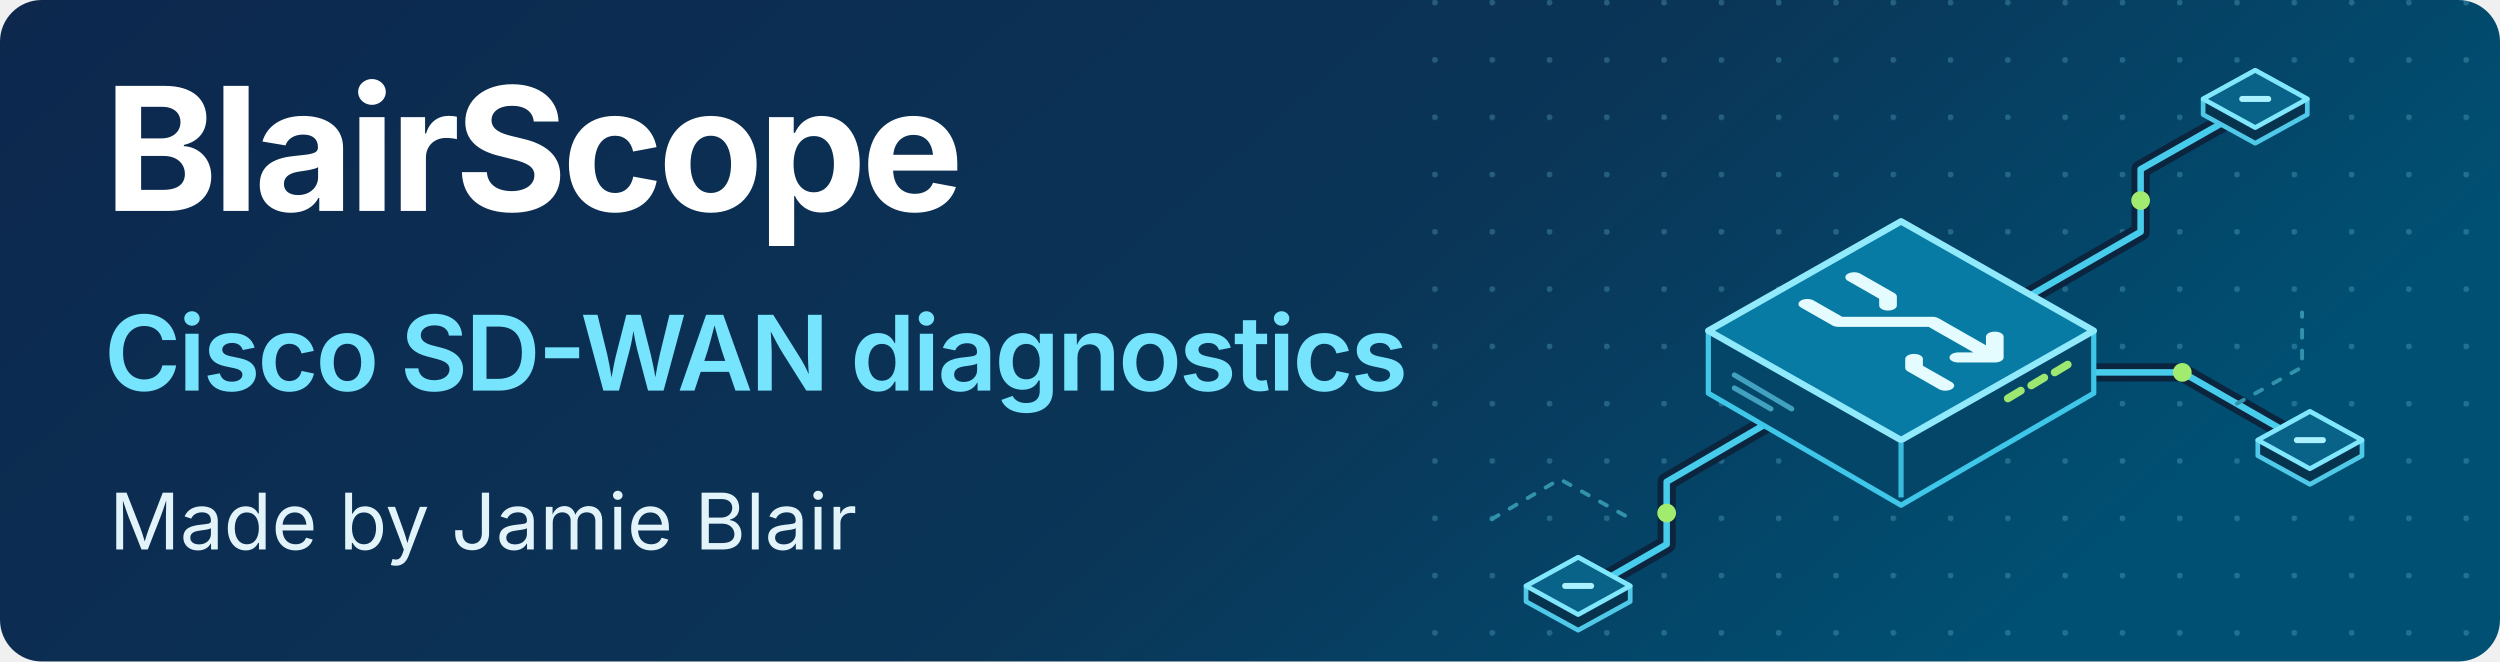
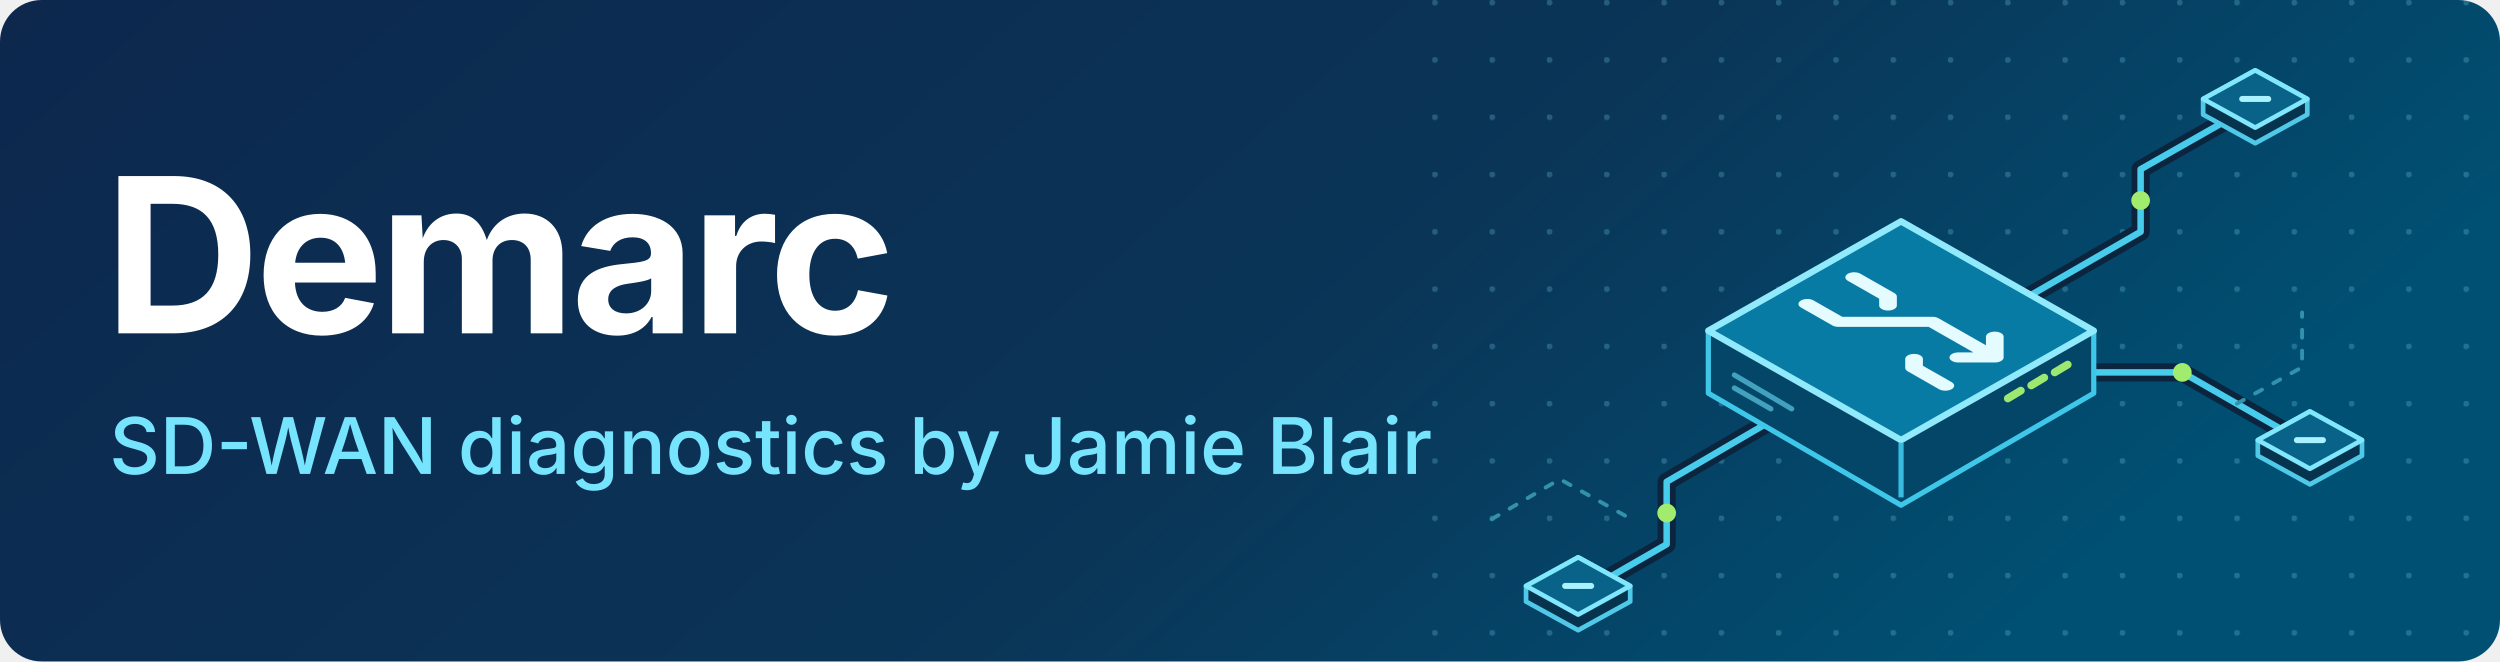
<svg xmlns="http://www.w3.org/2000/svg" viewBox="0 0 960 254" width="960" height="254" role="img" aria-labelledby="title desc">
  <defs>
    <linearGradient id="panel" x2="1" y2=".3" gradientUnits="objectBoundingBox">
      <stop stop-color="#0d274d" />
      <stop offset=".63" stop-color="#0a3557" />
      <stop offset="1" stop-color="#005073" />
    </linearGradient>
    <pattern id="grid" width="22" height="22" patternUnits="userSpaceOnUse">
      <circle cx="1" cy="1" r="1.15" fill="#8de6fc" opacity=".22" />
    </pattern>
    <g id="site">
      <path d="m-20 -1 20 -11 20 11v6L0 16-20 5Z" fill="#06344f" stroke="#50c9e9" stroke-width="1.8" stroke-linejoin="round" />
      <path d="m-20 -1 20 11L20-1 0-12Z" fill="#096388" stroke="#81e7fc" stroke-width="1.8" stroke-linejoin="round" />
      <path d="M-5-1h10" stroke="#aaf2ff" stroke-width="2.3" stroke-linecap="round" />
    </g>
  </defs>
  <rect width="960" height="254" rx="16" fill="url(#panel)" />
  <path d="M546 0h398a16 16 0 0 1 16 16v222a16 16 0 0 1-16 16H546Z" fill="url(#grid)" />
  <g font-family="Inter, 'Segoe UI', Arial, sans-serif">
-     <text x="40" y="81" fill="#fff" font-size="66" font-weight="650" letter-spacing="-2">BlairScope</text>
-     <text x="40" y="150" fill="#75e4fc" font-size="40" font-weight="600" letter-spacing="-1">Cisco SD-WAN diagnostics</text>
-     <text x="42" y="211" fill="#e2f4fa" font-size="30">Made by Jamie Blair</text>
+     <text x="40" y="128" fill="#fff" font-size="83" font-weight="650" letter-spacing="-2">Demarc</text>
+     <text x="42" y="182" fill="#75e4fc" font-size="30" font-weight="500">SD-WAN diagnostics by Jamie Blair</text>
  </g>
  <g fill="none" stroke-linejoin="round" stroke-linecap="round">
    <g stroke="#0b253f" stroke-width="7">
      <path d="m770 119 52-30V65l44-25M778 143h60l47 27M700 150l-60 35v24l-33 19" />
    </g>
    <g stroke="#47ccec" stroke-width="2.5">
      <path d="m770 119 52-30V65l44-25M778 143h60l47 27M700 150l-60 35v24l-33 19" />
    </g>
    <path d="m624 198-25-14-29 17m289-46 25-14v-21" stroke="#3292ac" stroke-width="1.5" stroke-dasharray="3 5" />
  </g>
  <g fill="#a1ec6e">
    <circle cx="822" cy="77" r="3.6" />
    <circle cx="838" cy="143" r="3.6" />
    <circle cx="640" cy="197" r="3.6" />
  </g>
  <use href="#site" x="866" y="39" />
  <use href="#site" x="887" y="170" />
  <use href="#site" x="606" y="226" />
  <g stroke-linejoin="round">
    <path d="m656 127 74-42 74 42v24l-74 43-74-43Z" fill="#034668" stroke="#3ec7e9" stroke-width="2" />
    <path d="m656 127 74 42 74-42-74-42Z" fill="#087ba4" stroke="#91eafb" stroke-width="2.5" />
    <path d="M730 170v21" stroke="#38bbdf" stroke-width="2" />
    <path d="m666 144 22 13m-22-8 14 8" fill="none" stroke="#41a1bf" stroke-width="2" stroke-linecap="round" />
    <path d="m771 153 5-3m4-2 5-3m4-2 5-3" stroke="#9ce870" stroke-width="3" stroke-linecap="round" />
    <g transform="matrix(1 .57 -1 .57 730 127)" fill="none" stroke="#e4fbff" stroke-width="4.8" stroke-linecap="round">
      <path d="M-27 9h12L3-9h24m-7-7 7 7-7 7M27 10H15l-3-3M-27-9h13l3 3" />
    </g>
  </g>
</svg>
